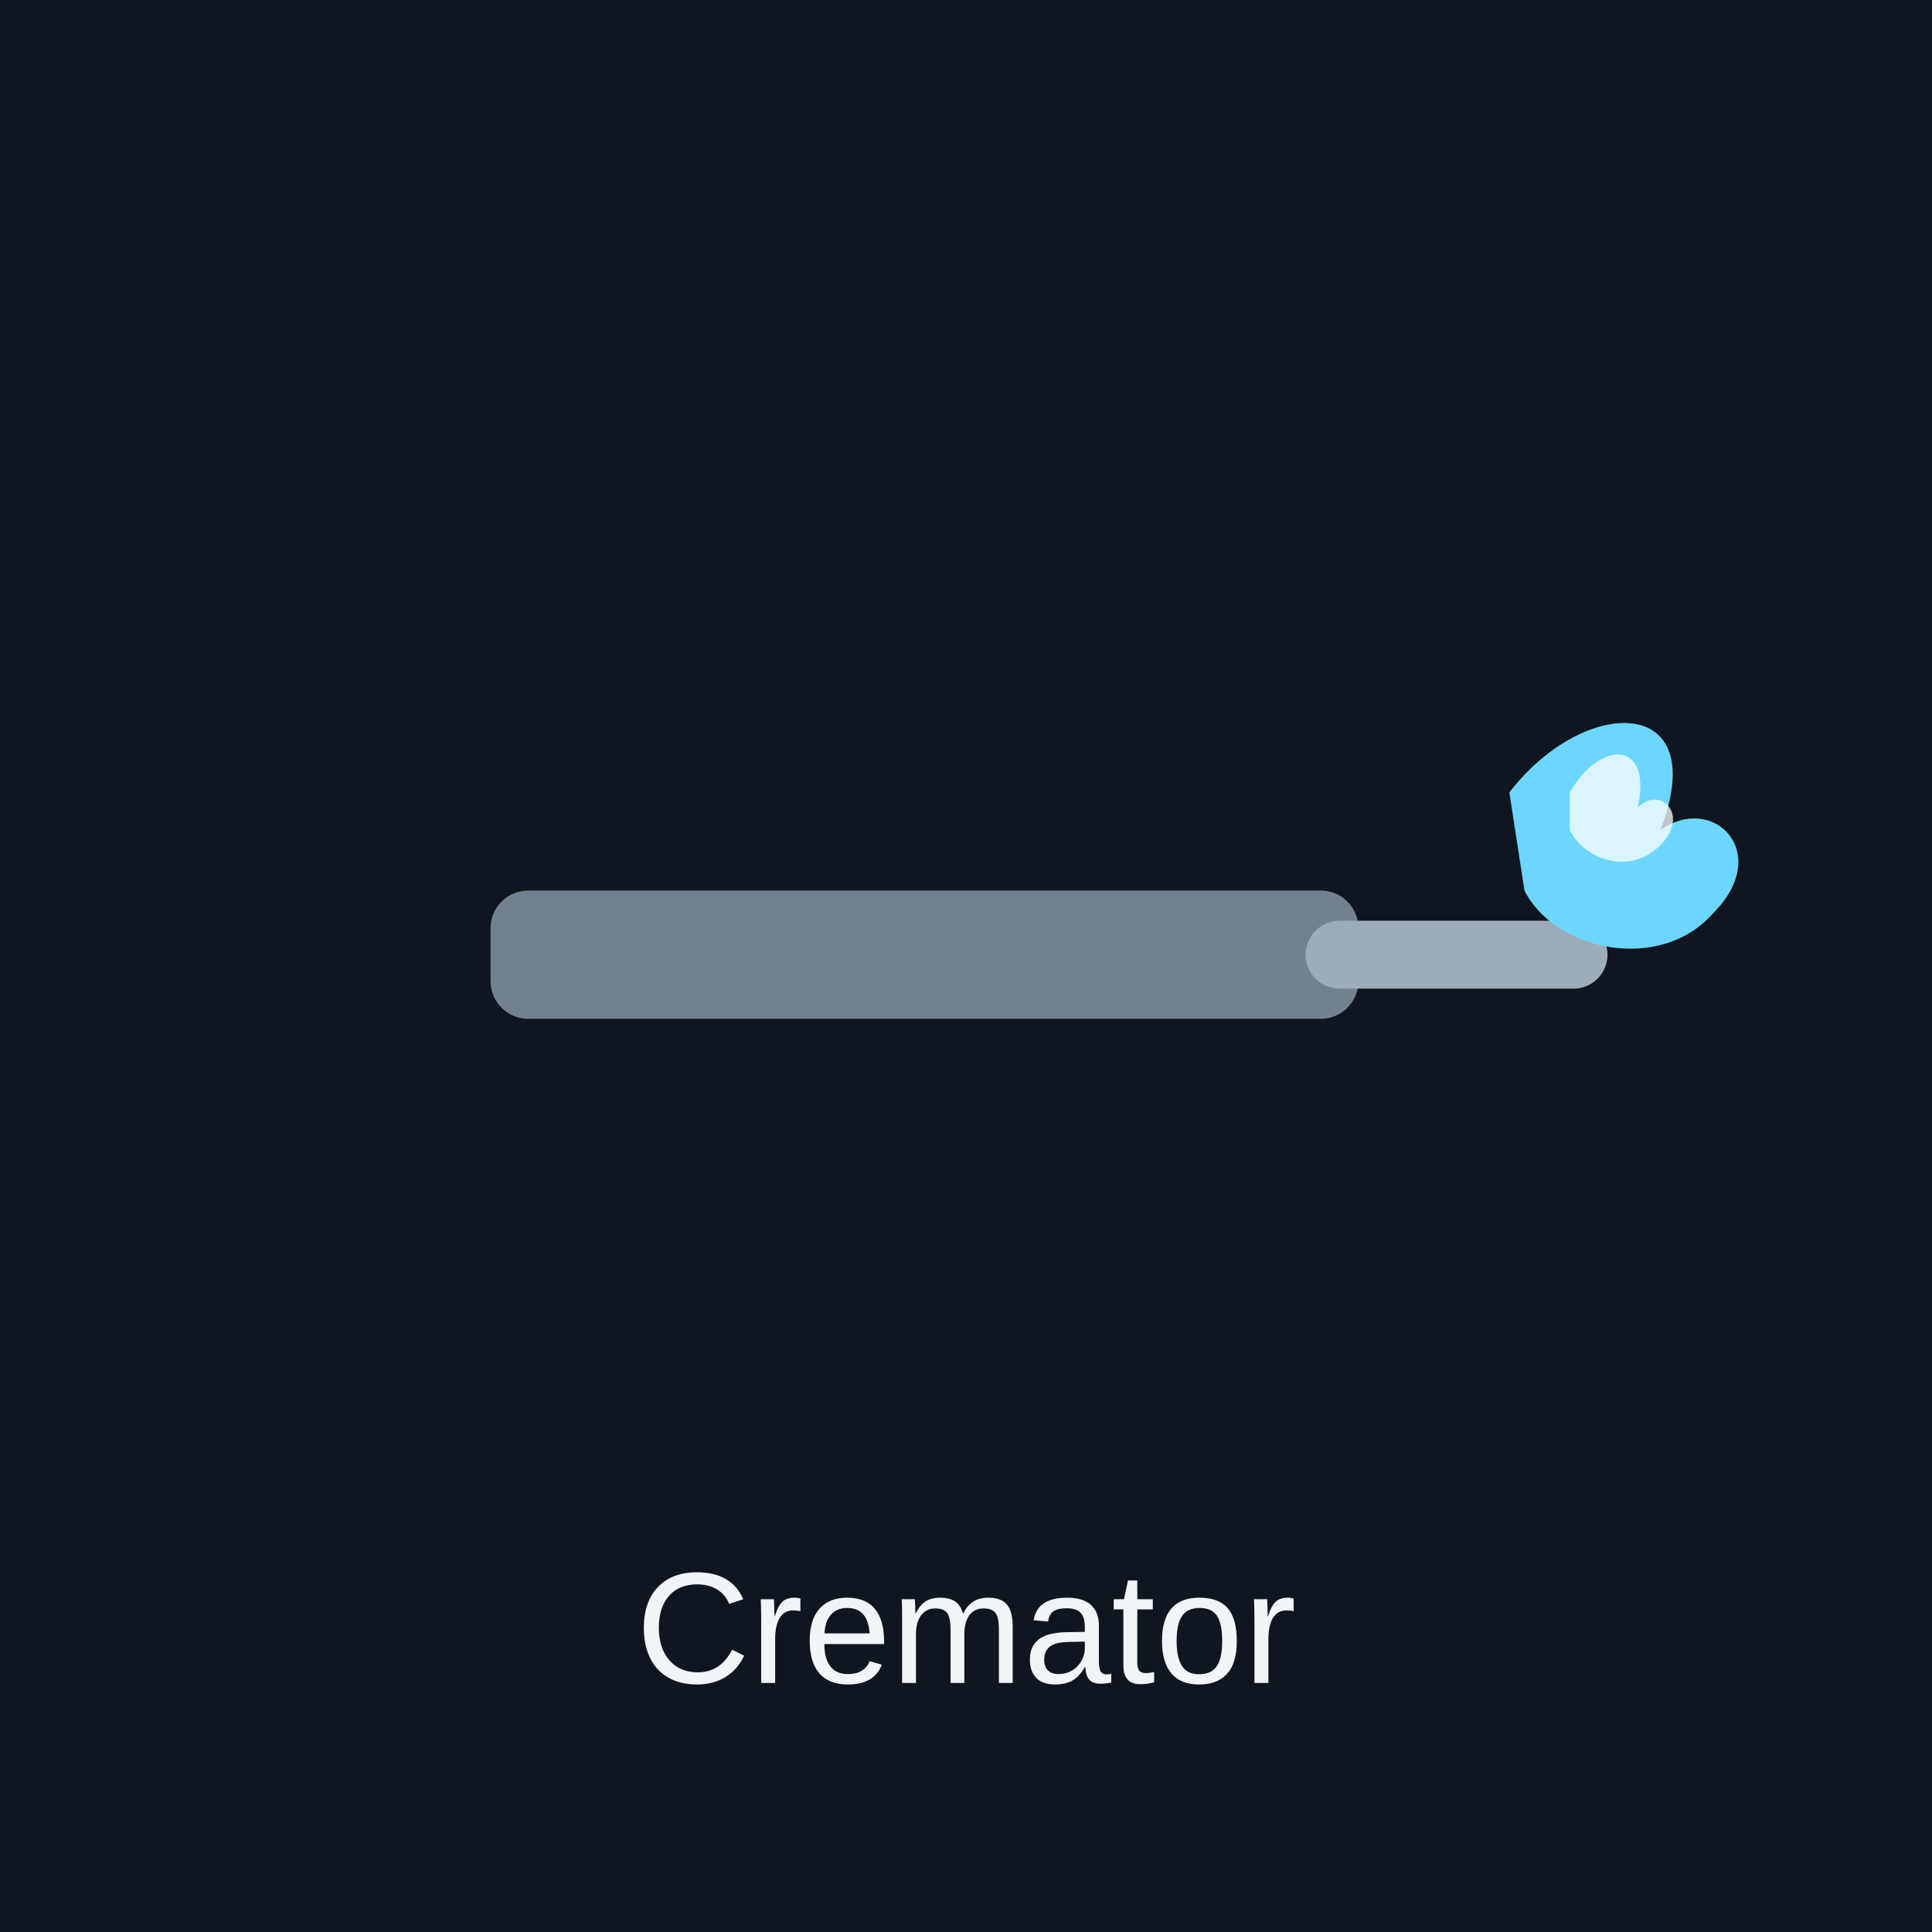
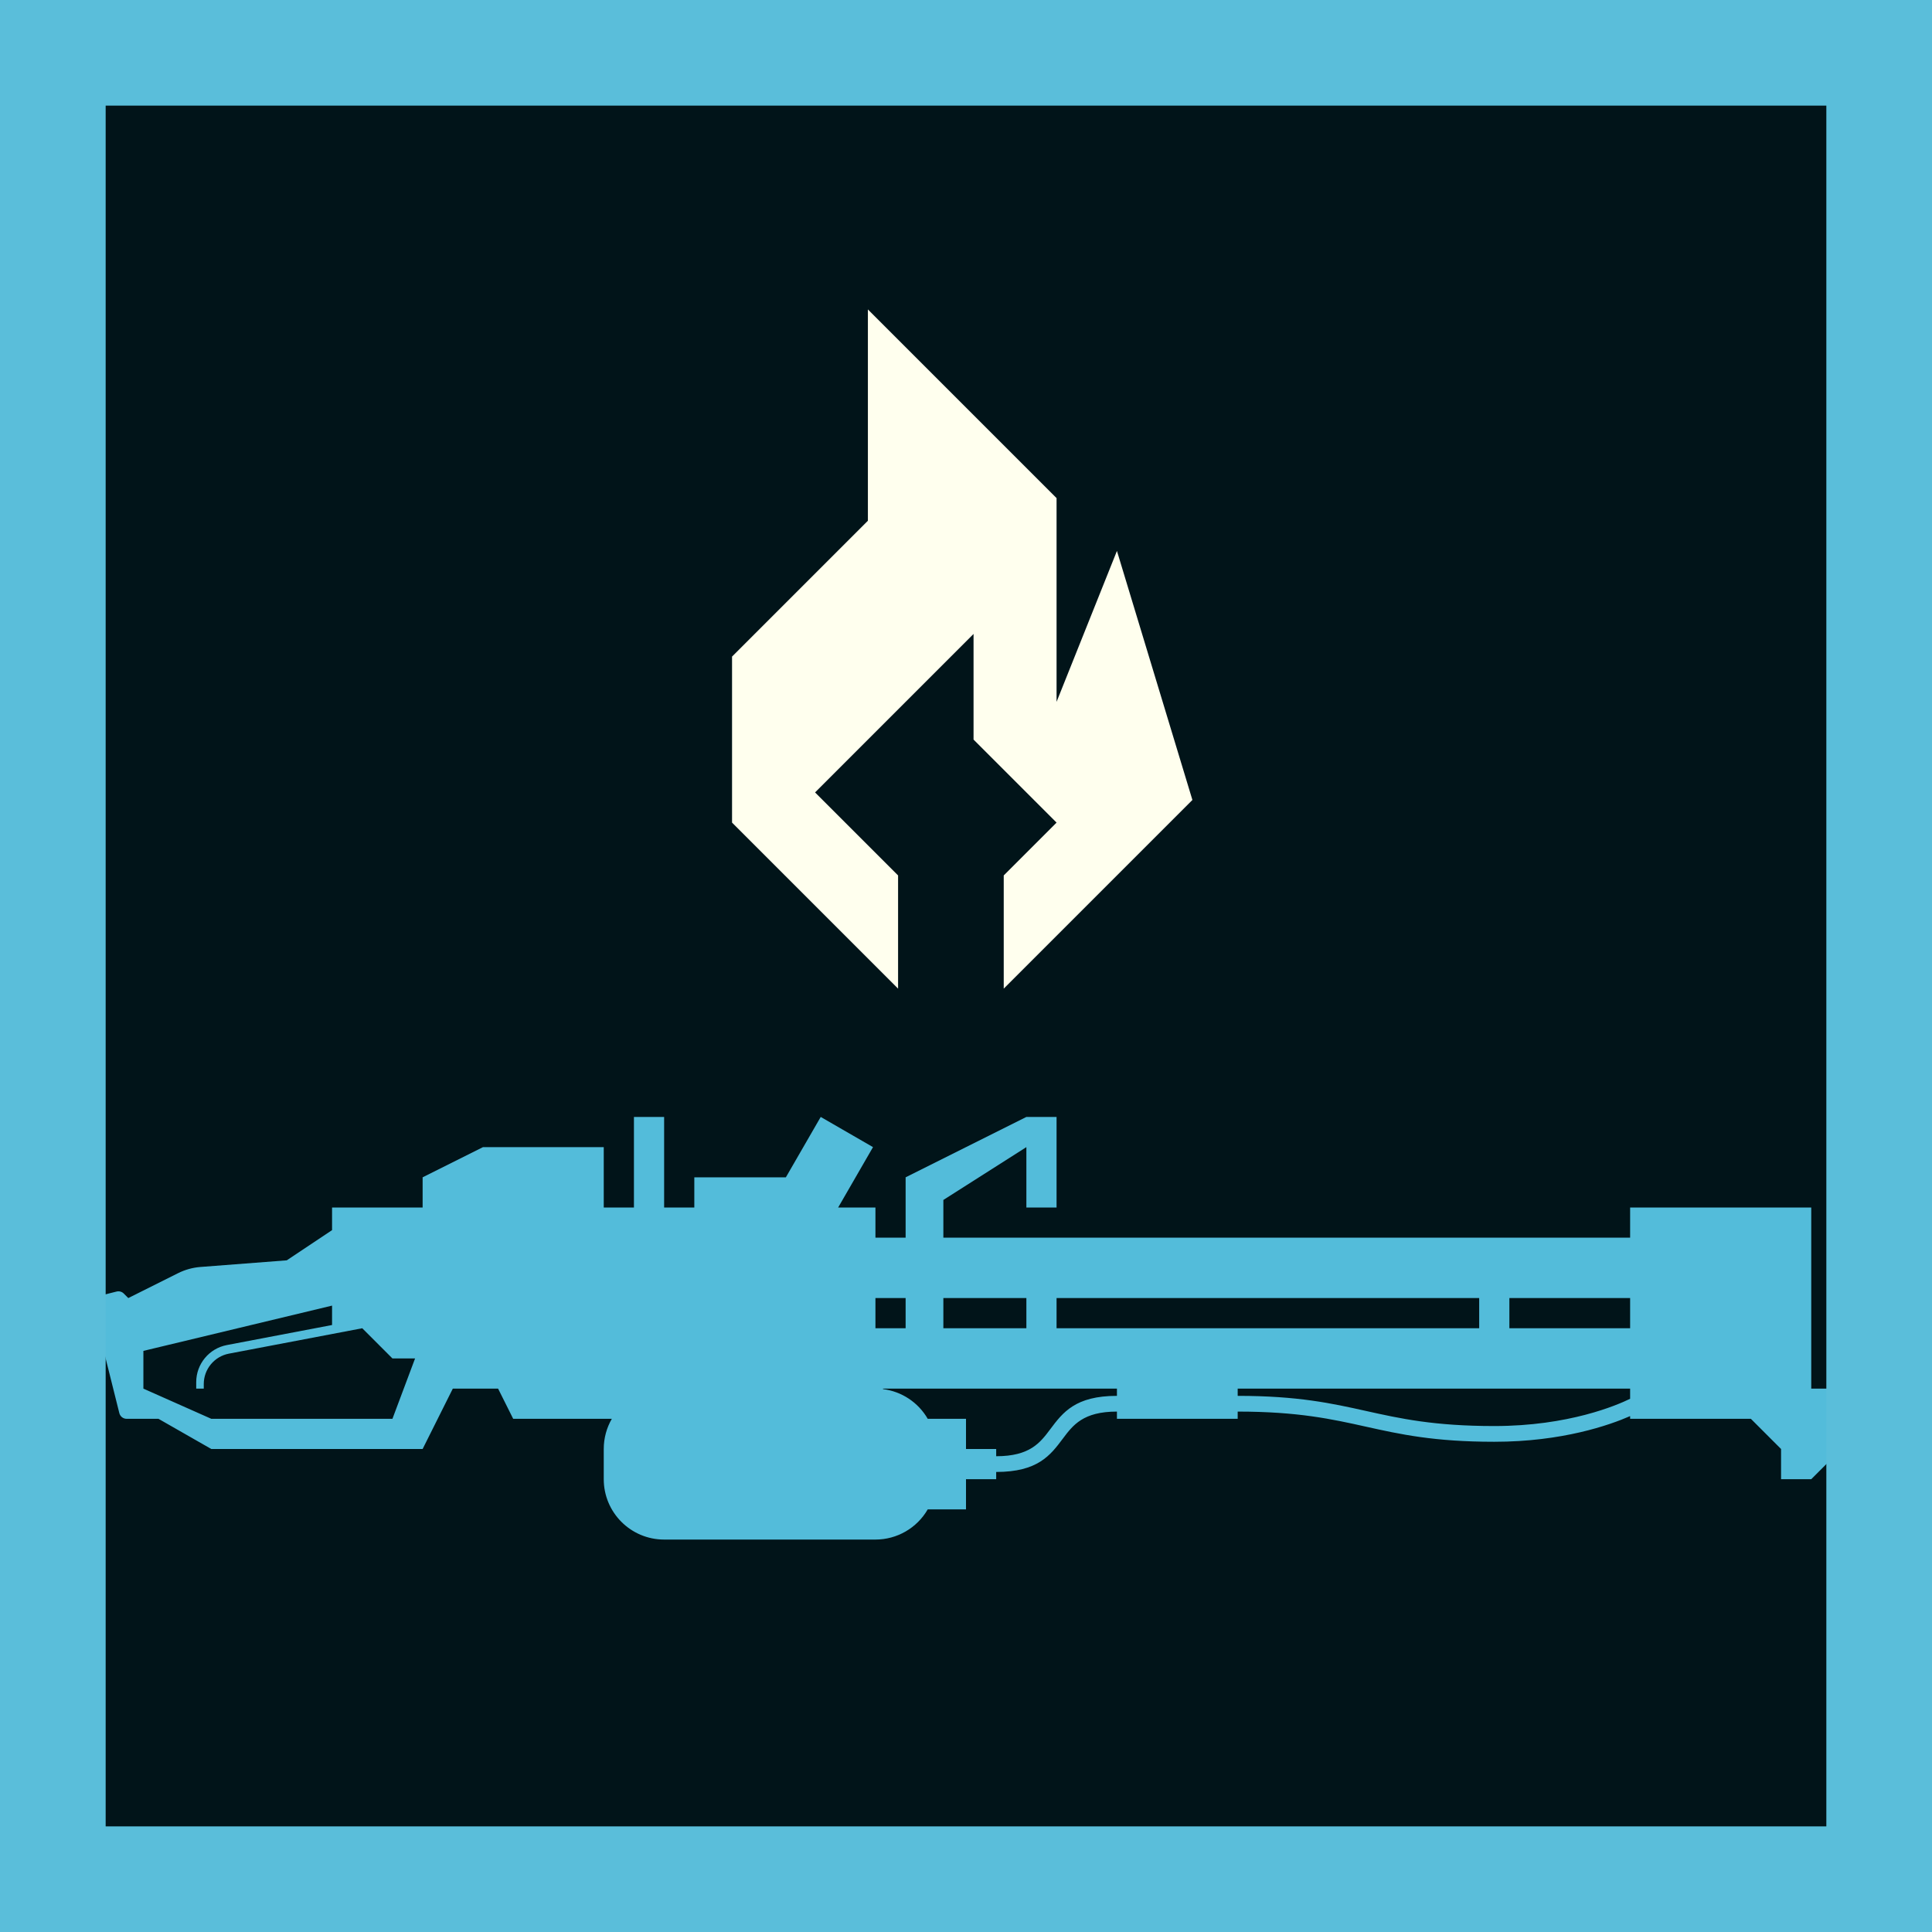
- <svg xmlns="http://www.w3.org/2000/svg" width="512" height="512" viewBox="0 0 512 512">
-   <rect width="512" height="512" fill="#10161f" />
-   <rect x="130" y="236" width="230" height="34" rx="10" fill="#72808f" />
-   <rect x="346" y="244" width="80" height="18" rx="9" fill="#9eacba" />
-   <path d="M400 210 C420 184, 454 184, 440 220 C454 210,470 226,454 242 C440 258,412 252,404 236 Z" fill="#6dd6ff" />
-   <path d="M416 210 C424 196,438 196,434 214 C440 208,448 216,440 224 C432 232,420 228,416 220 Z" fill="#ffffff" opacity="0.75" />
-   <text x="256" y="446" font-family="Arial,sans-serif" font-size="42" text-anchor="middle" fill="#f1f5f9">Cremator</text>
+ <svg xmlns="http://www.w3.org/2000/svg" viewBox="0 0 256 256" xml:space="preserve" style="fill-rule:evenodd;clip-rule:evenodd;stroke-linejoin:round;stroke-miterlimit:2">
+   <g transform="translate(-276 -306)">
+     <path style="fill:none" d="M276 306h256v256H276z" />
+     <clipPath id="a">
+       <path d="M276 306h256v256H276z" />
+     </clipPath>
+     <g clip-path="url(#a)">
+       <path style="fill:#011419" transform="translate(0 306)" d="M276 0h256v256H276z" />
+       <path d="M3444 2769.042v.958h-4v4h-5.07a8 8 0 0 1-6.93 4h-28a8 8 0 0 1-8-8v-4c0-1.457.39-2.823 1.07-4H3380l-2-4h-6l-4 8h-28l-7-4h-4.219a1 1 0 0 1-.97-.757l-3.568-14.273a1 1 0 0 1 .727-1.213l2.481-.62a1 1 0 0 1 .949.263l.6.6 6.598-3.299a8 8 0 0 1 2.964-.821L3350 2741l6-4v-3h12v-4l8-4h16v8h4v-12h4v12h4v-4h12.131l4.619-8 6.928 4-4.619 8H3428v4h4v-8l16-8h4v12h-4v-8l-11 7v5h91v-4h24v24h4v-4h4v8l-8 8h-4v-4l-4-4h-16v-.36c-2.716 1.189-8.983 3.402-18 3.402-16 0-18-4-34-4v.958h-16v-.958c-4.479 0-5.823 1.791-7.167 3.583-1.656 2.208-3.312 4.417-8.833 4.417m84-9.697V2758h-52v.958c16 0 18 4 34 4 9.862 0 16.256-2.758 18-3.613m-68-.387V2758h-31v.062a8 8 0 0 1 5.93 3.938h5.07v4h4v.958c4.479 0 5.823-1.791 7.167-3.583 1.656-2.208 3.312-4.417 8.833-4.417m52-8.958h16v-4h-16zm-80-4h-4v4h4zm5 4h11v-4h-11zm15 0h56v-4h-56zm-96-.429V2747l-25 6v5l9 4h24l3-8h-3l-4-4-17.667 3.365a4.1 4.1 0 0 0-3.333 4.028v.607h-1v-.862a5 5 0 0 1 4.064-4.912z" style="fill:#53bcda" transform="translate(-3036 -2268)" />
+       <path d="m1782 2429-22-22v-22l18-18v-28l25 25v27l8-20 10 33-25 25v-15l7-7-11-11v-14l-21 21 11 11z" style="fill:#ffe" transform="translate(-1387 -1992)" />
+       <path d="M276 15V0h256v15zM518 .82H290v13.36h228z" style="fill:#5abeda" transform="matrix(1 0 0 17.06667 0 306)" />
+     </g>
+   </g>
</svg>
